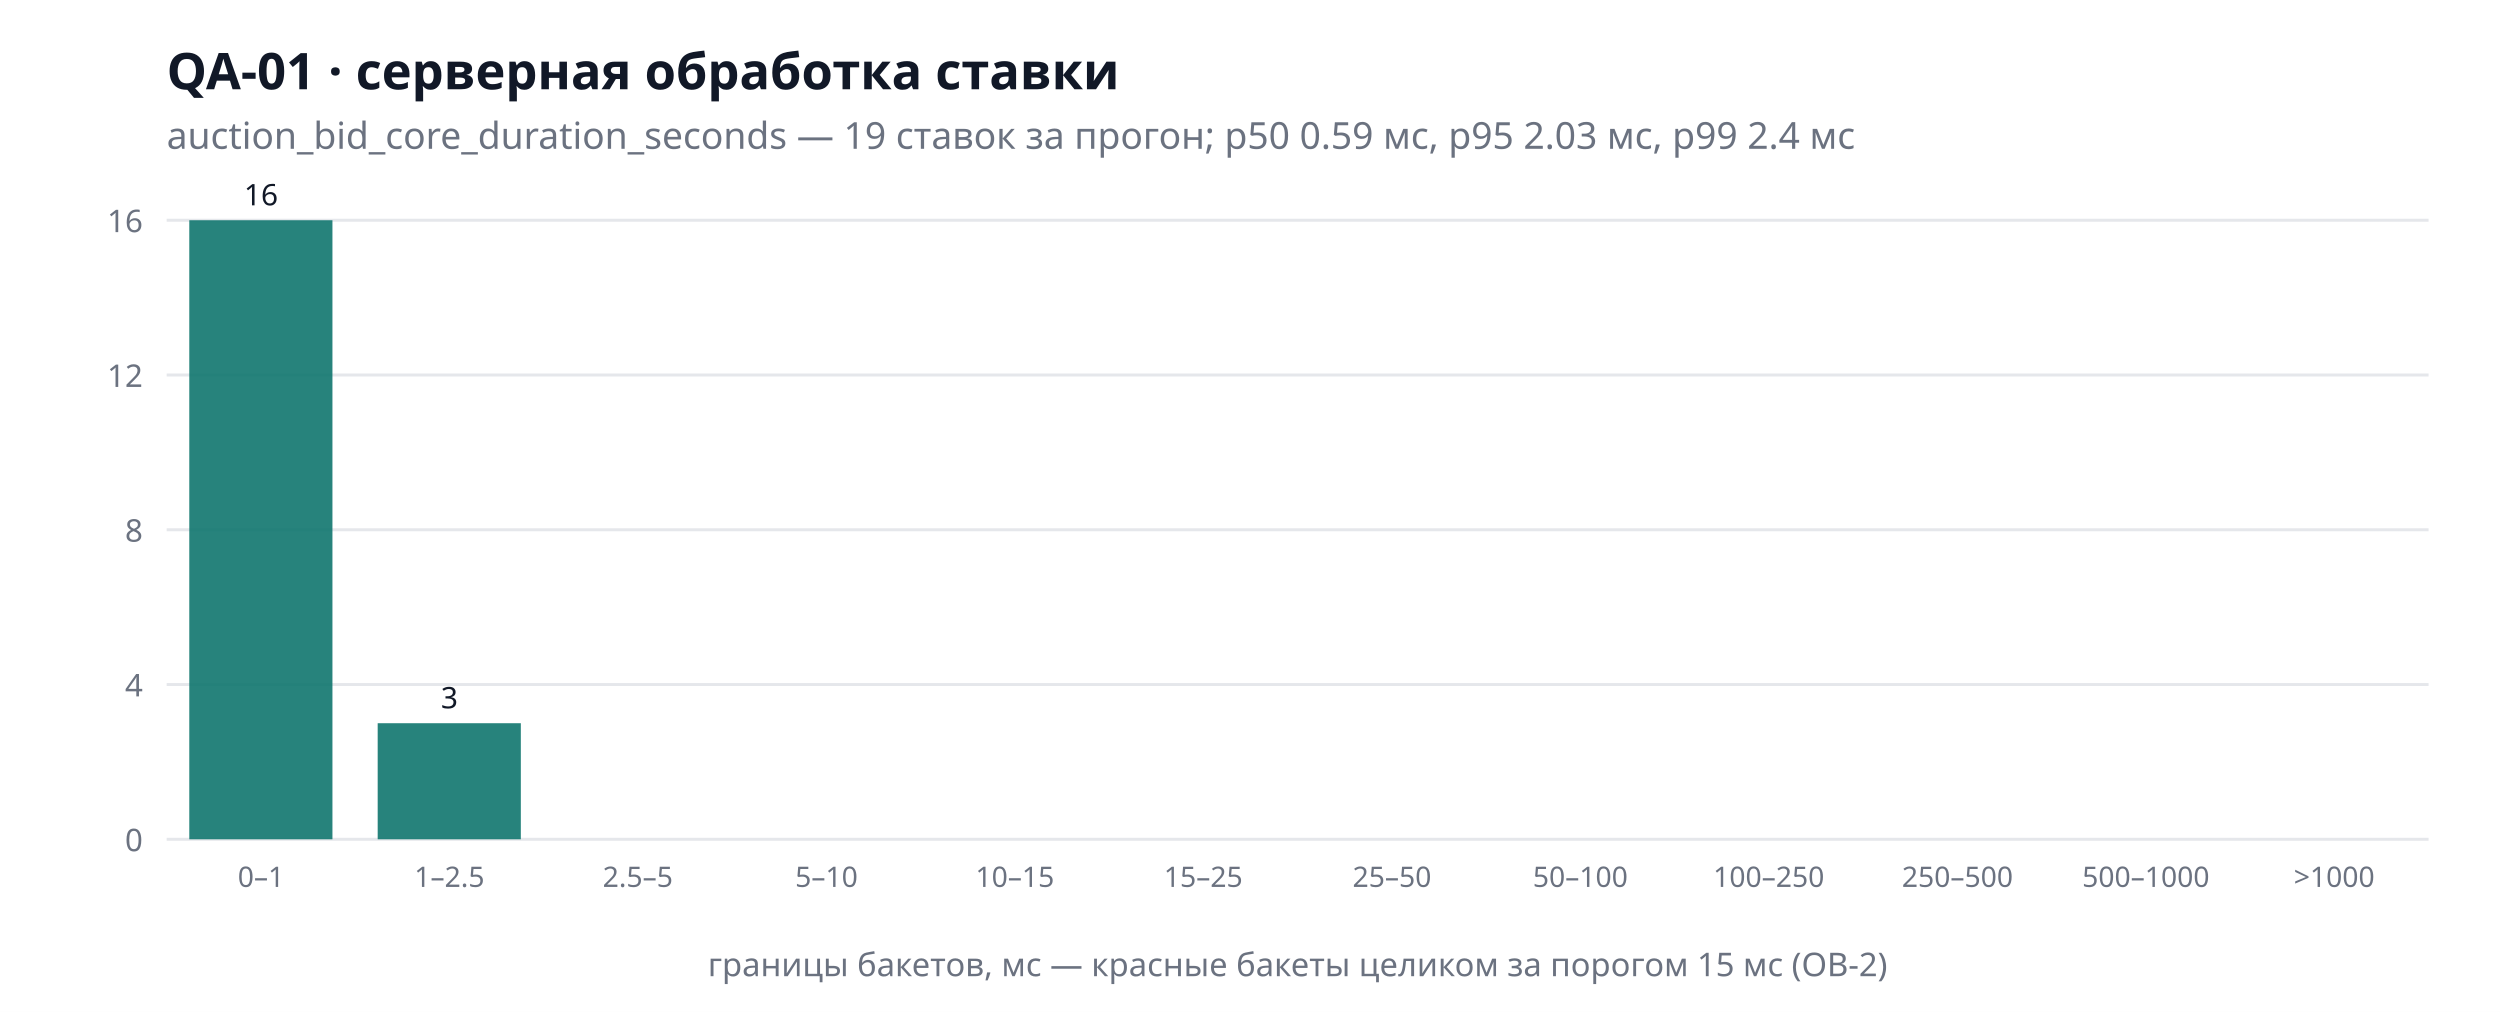
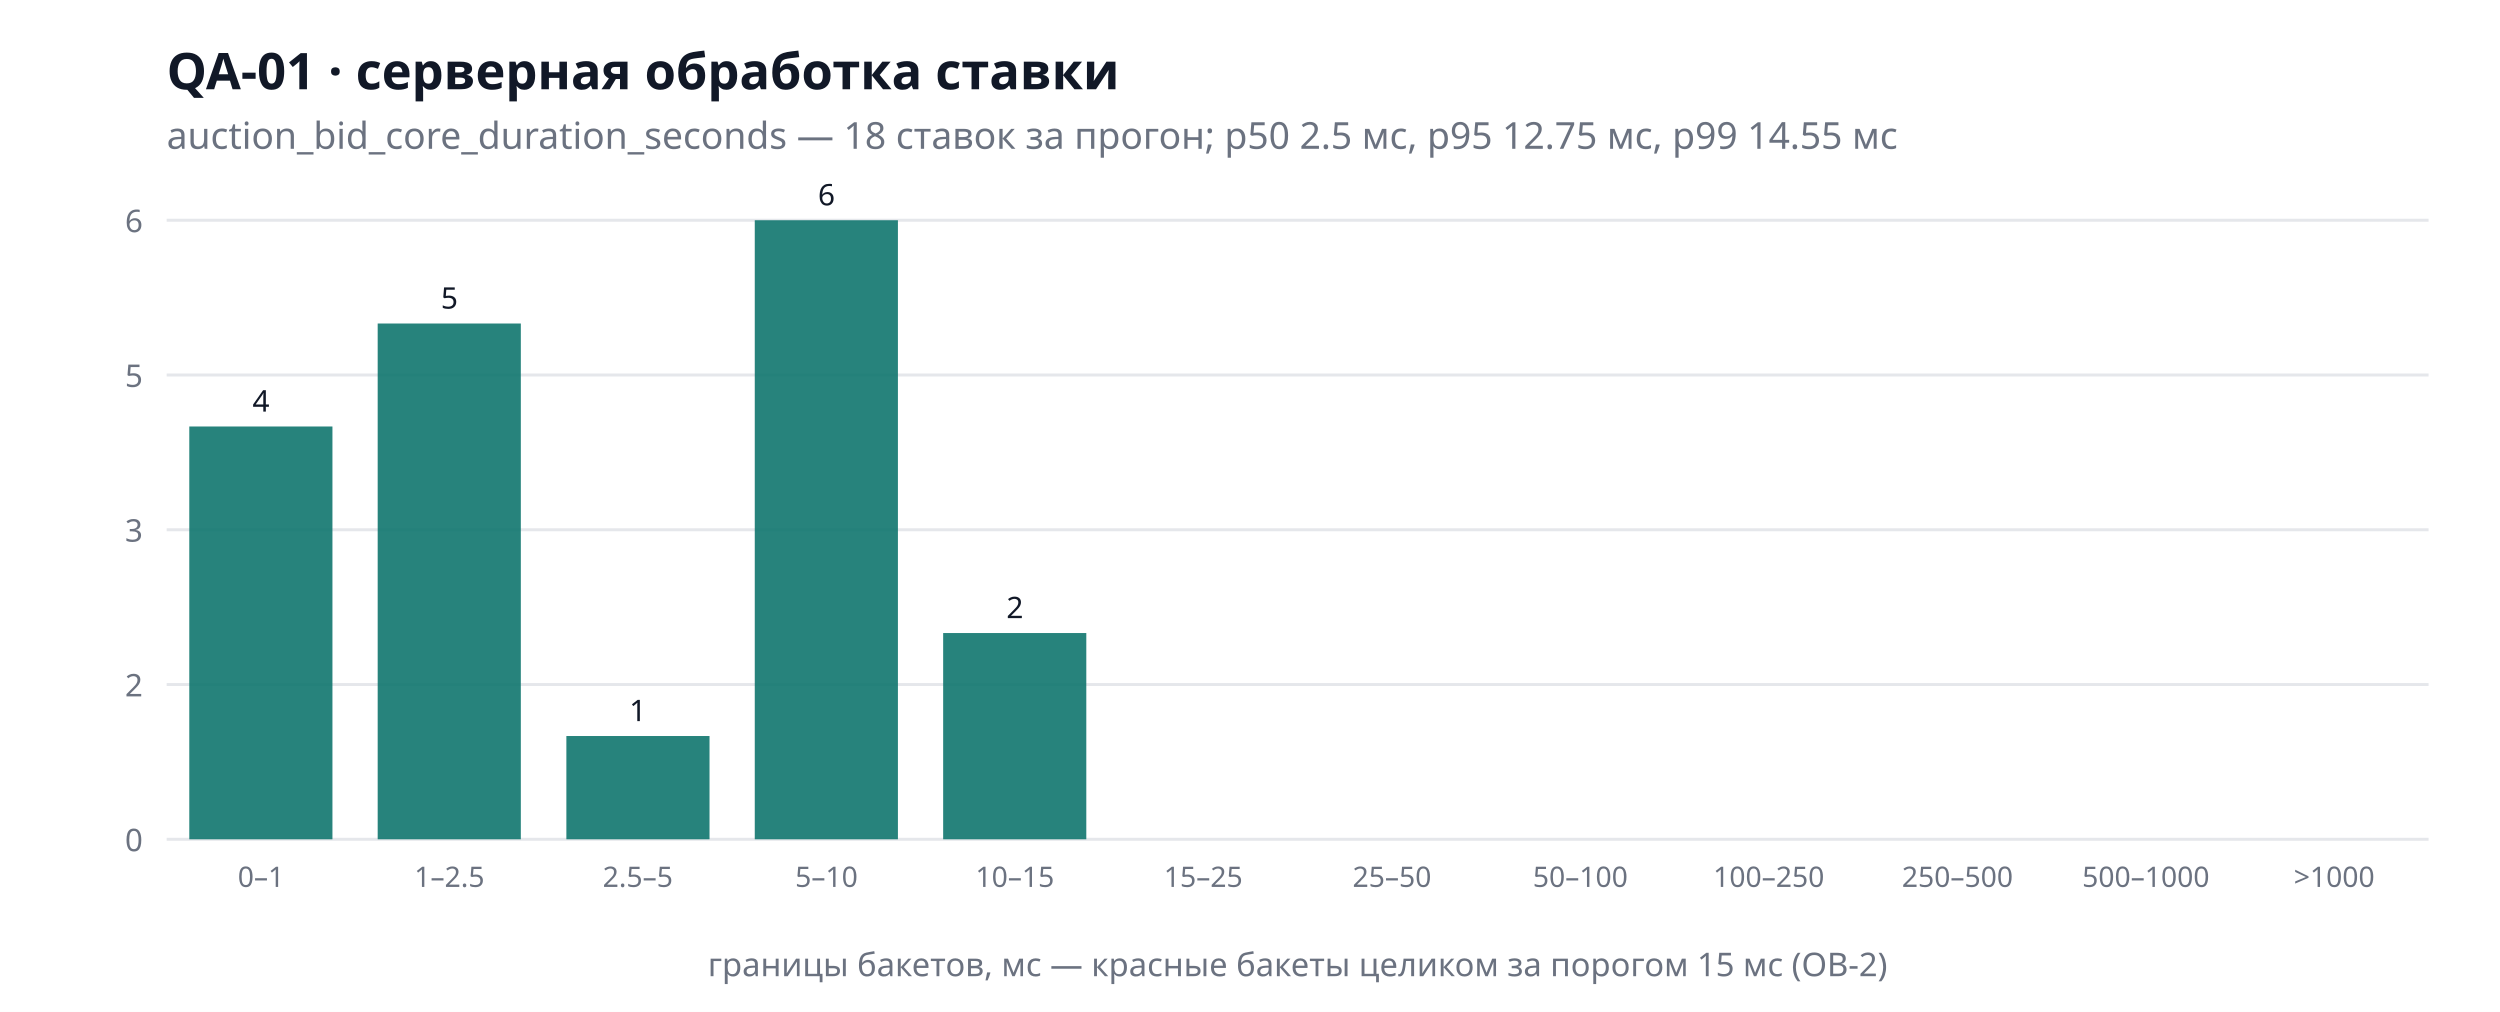
<svg xmlns="http://www.w3.org/2000/svg" viewBox="0 0 840 340" width="840" height="340" font-family="ui-sans-serif, system-ui, 'Segoe UI', sans-serif" role="img" aria-label="QA-01 · серверная обработка ставки">
  <rect width="840" height="340" fill="#ffffff" />
  <text x="56" y="30" font-size="17" font-weight="600" fill="#111827">QA-01 · серверная обработка ставки</text>
-   <text x="56" y="50" font-size="12.5" fill="#6b7280">auction_bid_core_duration_seconds — 19 ставок за прогон; p50 0.59 мс, p95 2.03 мс, p99 2.4 мс</text>
+   <text x="56" y="50" font-size="12.5" fill="#6b7280">auction_bid_core_duration_seconds — 18 ставок за прогон; p50 2.5 мс, p95 12.75 мс, p99 14.55 мс</text>
  <line x1="56" y1="74" x2="816" y2="74" stroke="#e5e7eb" stroke-width="1" />
-   <text x="48" y="78" font-size="10.5" fill="#6b7280" text-anchor="end">16</text>
+   <text x="48" y="78" font-size="10.5" fill="#6b7280" text-anchor="end">6</text>
  <line x1="56" y1="126" x2="816" y2="126" stroke="#e5e7eb" stroke-width="1" />
-   <text x="48" y="130" font-size="10.5" fill="#6b7280" text-anchor="end">12</text>
+   <text x="48" y="130" font-size="10.5" fill="#6b7280" text-anchor="end">5</text>
  <line x1="56" y1="178" x2="816" y2="178" stroke="#e5e7eb" stroke-width="1" />
-   <text x="48" y="182" font-size="10.5" fill="#6b7280" text-anchor="end">8</text>
+   <text x="48" y="182" font-size="10.5" fill="#6b7280" text-anchor="end">3</text>
  <line x1="56" y1="230" x2="816" y2="230" stroke="#e5e7eb" stroke-width="1" />
-   <text x="48" y="234" font-size="10.5" fill="#6b7280" text-anchor="end">4</text>
+   <text x="48" y="234" font-size="10.5" fill="#6b7280" text-anchor="end">2</text>
  <line x1="56" y1="282" x2="816" y2="282" stroke="#e5e7eb" stroke-width="1" />
  <text x="48" y="286" font-size="10.5" fill="#6b7280" text-anchor="end">0</text>
-   <rect x="63.6" y="74.0" width="48.1" height="208.0" fill="#0f766e" opacity="0.9" />
-   <text x="87.7" y="69.0" font-size="10" fill="#111827" text-anchor="middle">16</text>
+   <rect x="63.6" y="143.3" width="48.1" height="138.7" fill="#0f766e" opacity="0.9" />
+   <text x="87.7" y="138.3" font-size="10" fill="#111827" text-anchor="middle">4</text>
  <text x="87.7" y="298" font-size="9.5" fill="#6b7280" text-anchor="middle">0–1</text>
-   <rect x="126.9" y="243.0" width="48.1" height="39.0" fill="#0f766e" opacity="0.9" />
-   <text x="151.0" y="238.0" font-size="10" fill="#111827" text-anchor="middle">3</text>
+   <rect x="126.9" y="108.7" width="48.1" height="173.3" fill="#0f766e" opacity="0.9" />
+   <text x="151.0" y="103.7" font-size="10" fill="#111827" text-anchor="middle">5</text>
  <text x="151.0" y="298" font-size="9.5" fill="#6b7280" text-anchor="middle">1–2.5</text>
-   <rect x="190.3" y="282.0" width="48.1" height="0.0" fill="#0f766e" opacity="0.15" />
+   <rect x="190.3" y="247.3" width="48.1" height="34.7" fill="#0f766e" opacity="0.9" />
+   <text x="214.3" y="242.3" font-size="10" fill="#111827" text-anchor="middle">1</text>
  <text x="214.3" y="298" font-size="9.5" fill="#6b7280" text-anchor="middle">2.5–5</text>
-   <rect x="253.6" y="282.0" width="48.1" height="0.0" fill="#0f766e" opacity="0.15" />
+   <rect x="253.6" y="74.0" width="48.1" height="208.0" fill="#0f766e" opacity="0.9" />
+   <text x="277.7" y="69.0" font-size="10" fill="#111827" text-anchor="middle">6</text>
  <text x="277.7" y="298" font-size="9.5" fill="#6b7280" text-anchor="middle">5–10</text>
-   <rect x="316.9" y="282.0" width="48.1" height="0.0" fill="#0f766e" opacity="0.15" />
+   <rect x="316.9" y="212.7" width="48.1" height="69.3" fill="#0f766e" opacity="0.9" />
+   <text x="341.0" y="207.7" font-size="10" fill="#111827" text-anchor="middle">2</text>
  <text x="341.0" y="298" font-size="9.5" fill="#6b7280" text-anchor="middle">10–15</text>
  <rect x="380.3" y="282.0" width="48.1" height="0.0" fill="#b91c1c" opacity="0.15" />
  <text x="404.3" y="298" font-size="9.5" fill="#6b7280" text-anchor="middle">15–25</text>
  <rect x="443.6" y="282.0" width="48.1" height="0.0" fill="#b91c1c" opacity="0.15" />
  <text x="467.7" y="298" font-size="9.5" fill="#6b7280" text-anchor="middle">25–50</text>
  <rect x="506.9" y="282.0" width="48.1" height="0.0" fill="#b91c1c" opacity="0.15" />
  <text x="531.0" y="298" font-size="9.5" fill="#6b7280" text-anchor="middle">50–100</text>
  <rect x="570.3" y="282.0" width="48.1" height="0.0" fill="#b91c1c" opacity="0.15" />
  <text x="594.3" y="298" font-size="9.5" fill="#6b7280" text-anchor="middle">100–250</text>
  <rect x="633.6" y="282.0" width="48.1" height="0.0" fill="#b91c1c" opacity="0.15" />
  <text x="657.7" y="298" font-size="9.5" fill="#6b7280" text-anchor="middle">250–500</text>
  <rect x="696.9" y="282.0" width="48.1" height="0.0" fill="#b91c1c" opacity="0.15" />
  <text x="721.0" y="298" font-size="9.5" fill="#6b7280" text-anchor="middle">500–1000</text>
  <rect x="760.3" y="282.0" width="48.1" height="0.0" fill="#b91c1c" opacity="0.15" />
  <text x="784.3" y="298" font-size="9.5" fill="#6b7280" text-anchor="middle">&gt;1000</text>
  <text x="436" y="328" font-size="11" fill="#6b7280" text-anchor="middle">границы бакетов, мс — красные бакеты целиком за порогом 15 мс (ОВ-2)</text>
</svg>
